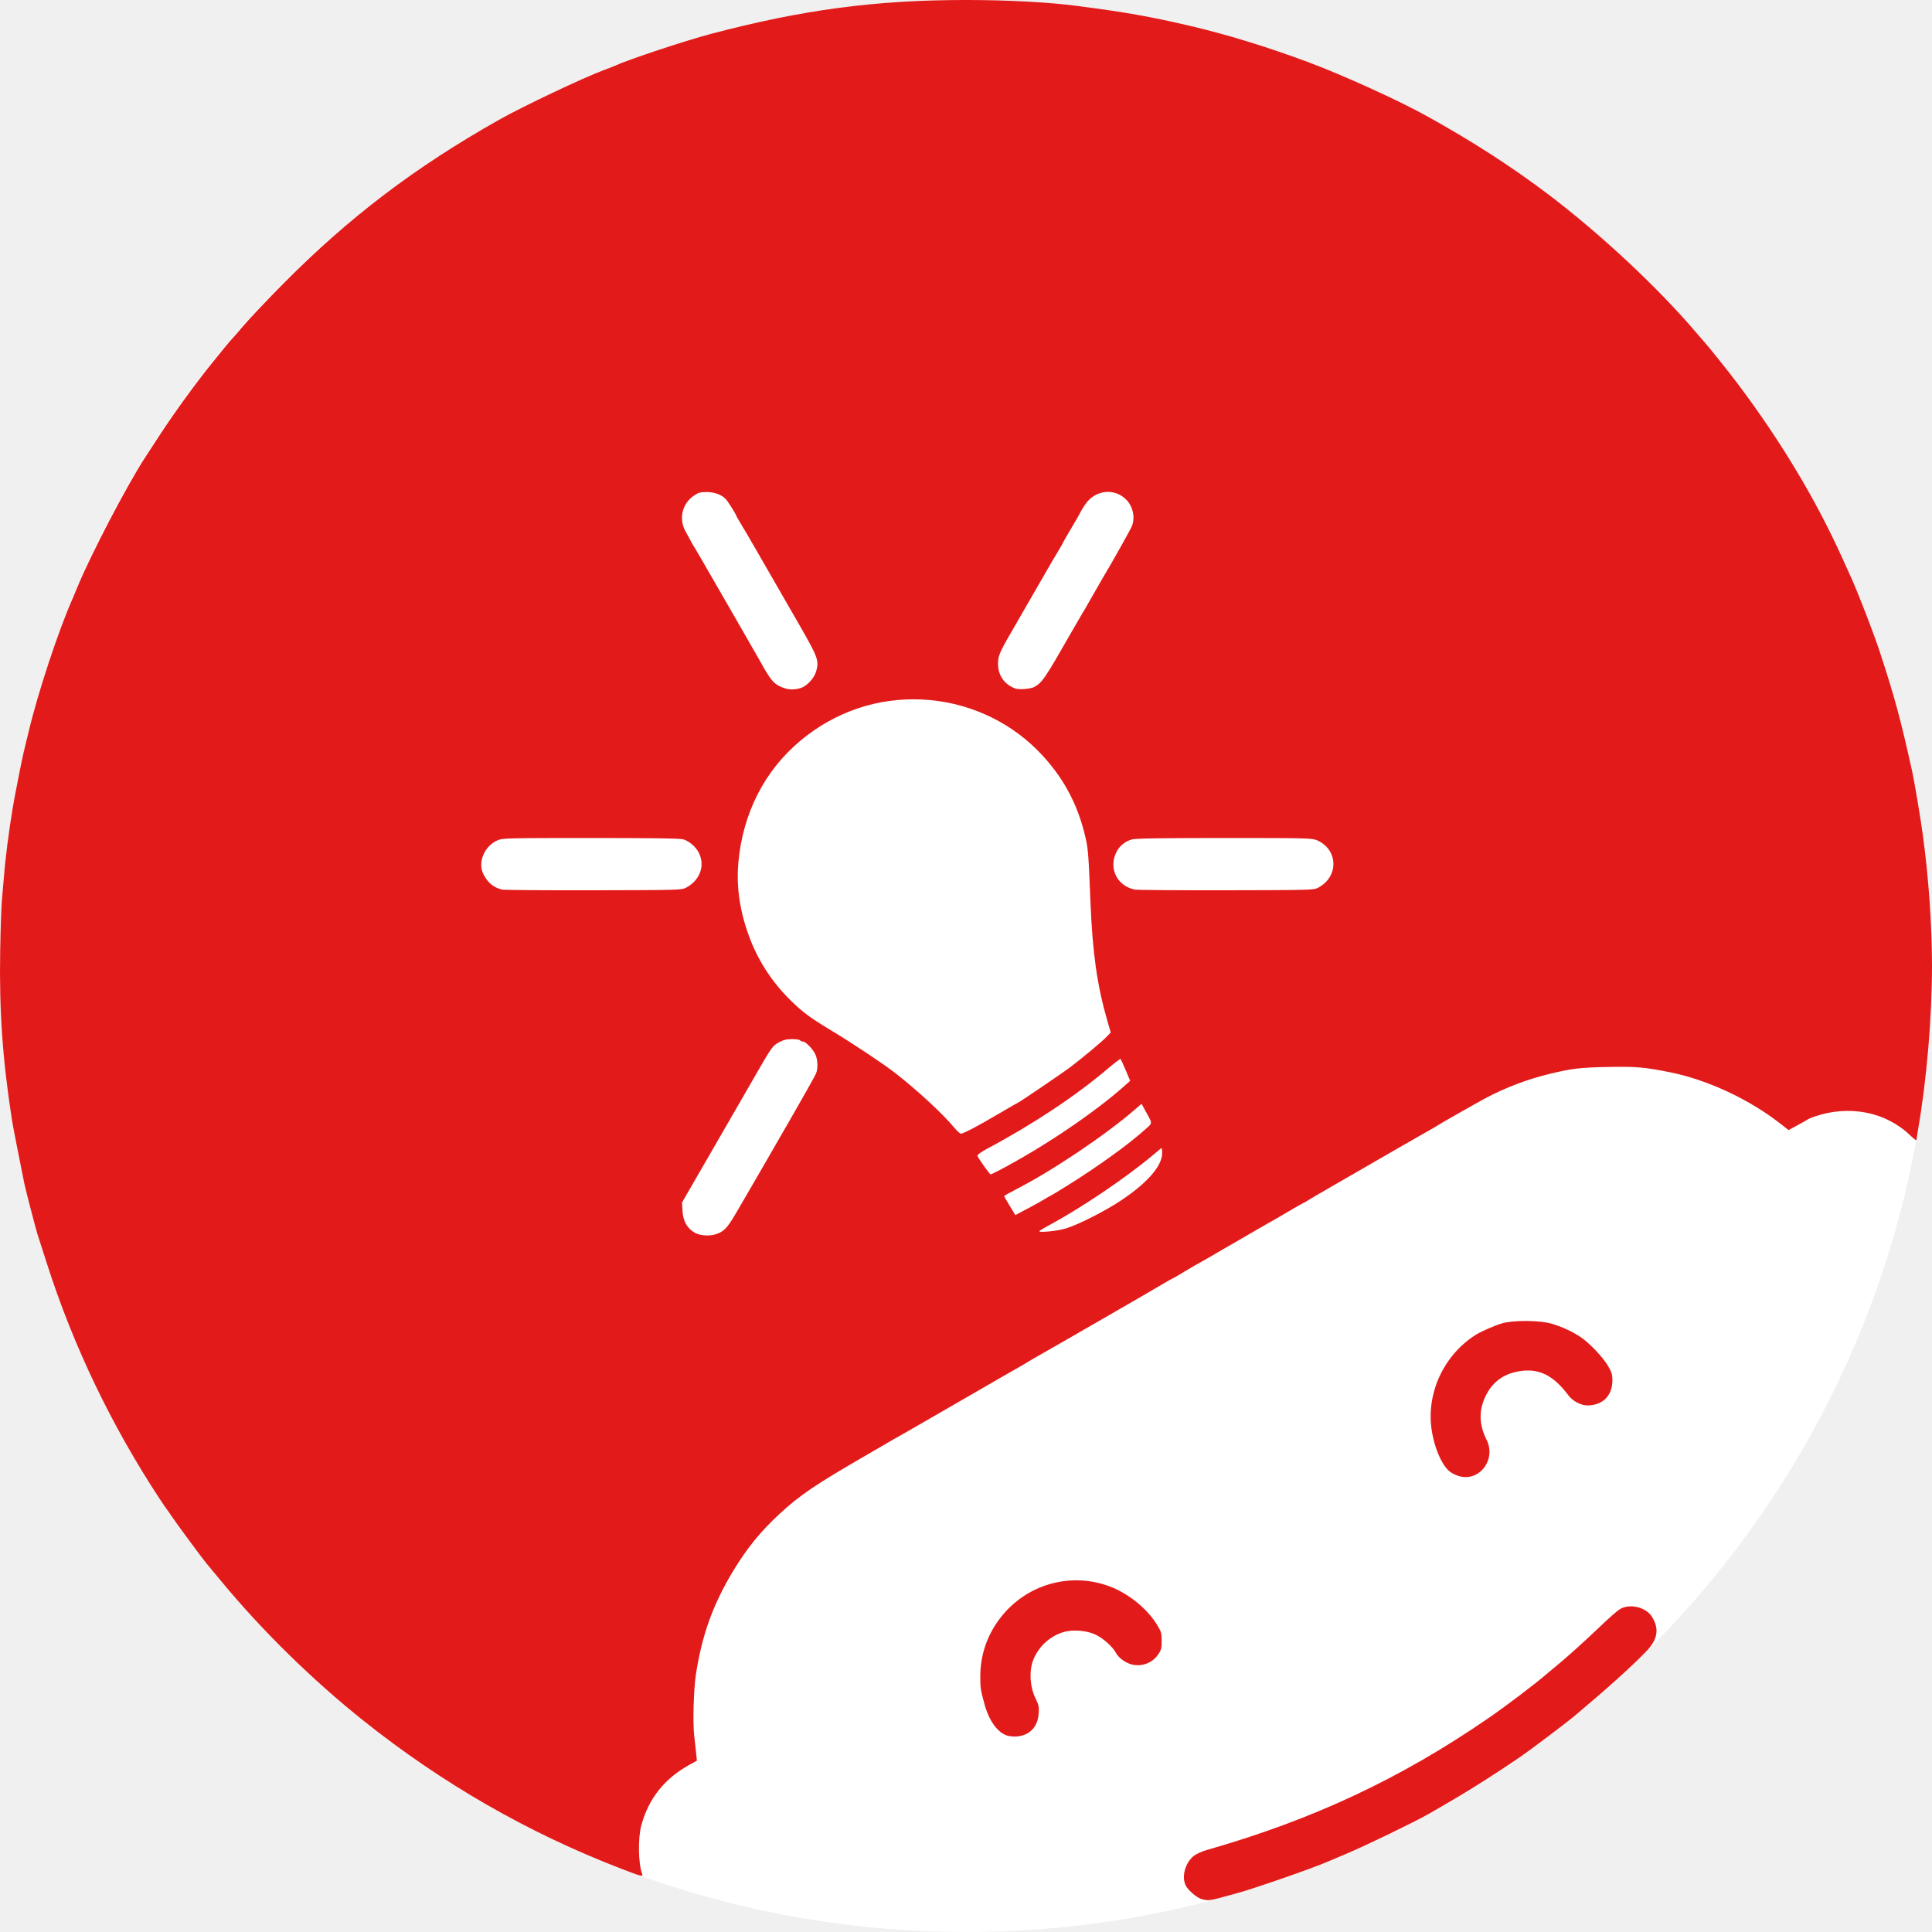
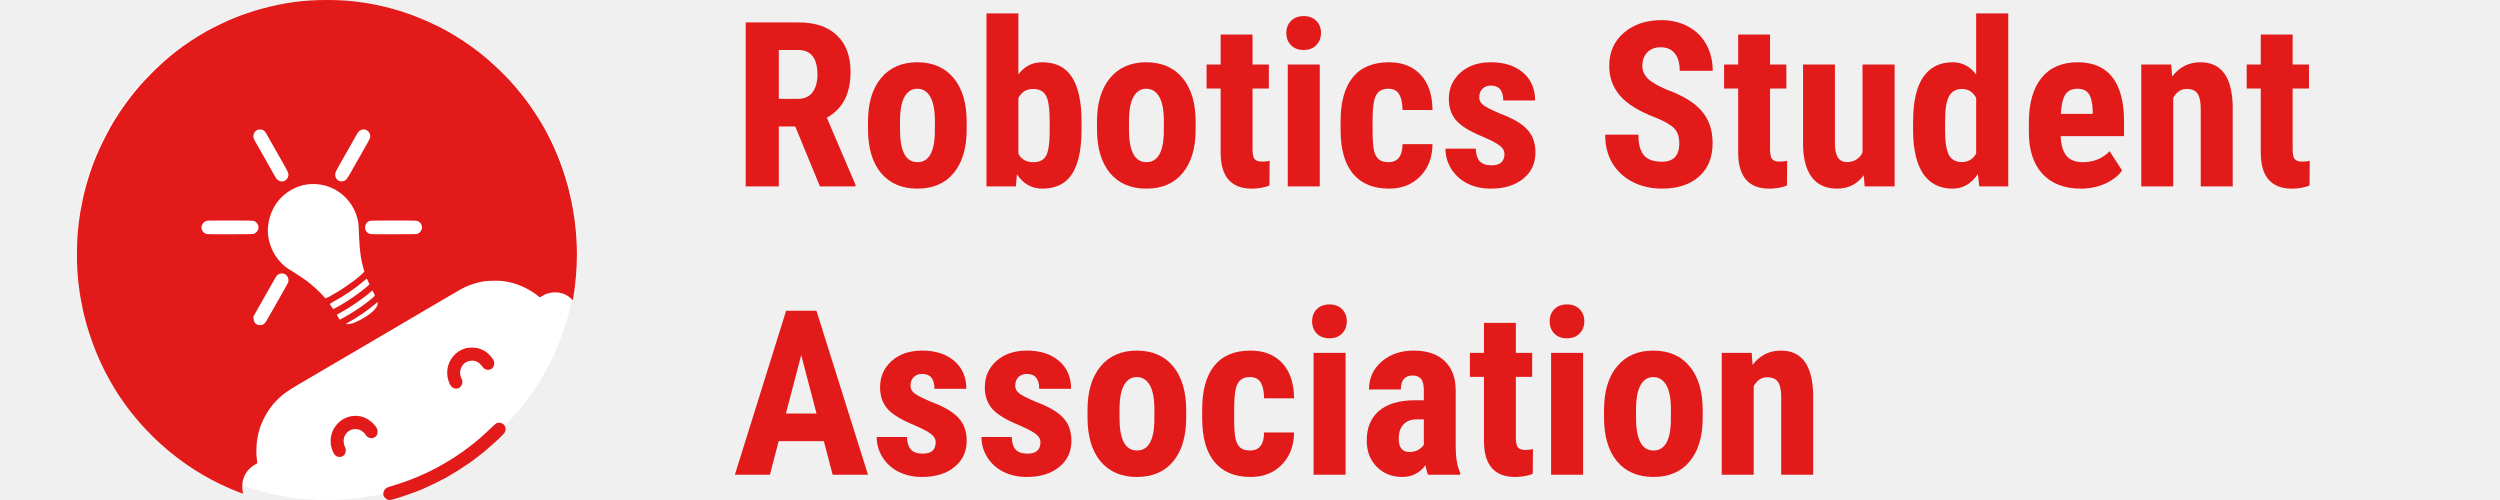
- <svg xmlns="http://www.w3.org/2000/svg" width="569.314mm" height="569.314mm" viewBox="0 0 569.314 569.314" version="1.1" id="svg8">
+ <svg xmlns="http://www.w3.org/2000/svg" width="650mm" height="130mm" viewBox="0 0 650 130" version="1.1" id="svg8">
  <defs id="defs2" />
-   <circle style="opacity:1;fill:#ffffff;fill-opacity:1;stroke-width:0.351;stroke-linecap:square" id="path832" cx="284.657" cy="284.657" r="284.657" />
-   <g id="layer1" transform="translate(799.3703,250.6709)">
+   <circle style="opacity:1;fill:#ffffff;fill-opacity:1;stroke-width:0.08;stroke-linecap:square" id="path832" cx="85" cy="65" r="65" />
+   <g id="layer1" transform="matrix(0.2283449,0,0,0.232175,202.5322,58.19953)">
    <path style="fill:#e31a1a;fill-opacity:1;stroke-width:1" d="m -445.317,308.939 c -1.378,-0.401 -3.9,-2.559 -4.622,-3.954 -1.326,-2.564 -0.222,-6.687 2.346,-8.765 0.69,-0.559 2.401,-1.332 3.879,-1.754 31.256,-8.922 57.103,-21.035 83.077,-38.934 5.057,-3.485 13.543,-9.913 16.765,-12.699 0.684,-0.591 2.025,-1.71 2.981,-2.486 2.946,-2.391 8.625,-7.499 13.062,-11.749 2.328,-2.23 4.857,-4.468 5.619,-4.972 2.88,-1.908 7.852,-0.793 9.664,2.166 2.2,3.593 1.656,6.705 -1.793,10.251 -4.538,4.665 -11.507,10.932 -21.298,19.151 -2.174,1.825 -13.081,10.039 -15.652,11.787 -9.695,6.594 -16.578,10.88 -27.164,16.918 -4.006,2.285 -18.258,9.197 -23.636,11.464 -2.619,1.104 -5.239,2.215 -5.821,2.469 -4.737,2.068 -22.374,8.194 -27.34,9.495 -1.067,0.28 -3.128,0.841 -4.579,1.248 -2.824,0.791 -3.798,0.856 -5.489,0.364 z m -170.845,-8.883 c -27.483,-10.558 -52.847,-25.122 -76.2,-43.753 -14.931,-11.912 -29.654,-26.343 -41.605,-40.781 -2.088,-2.522 -4.127,-4.978 -4.531,-5.456 -1.205,-1.427 -8.786,-11.695 -10.308,-13.962 -0.776,-1.156 -1.492,-2.181 -1.59,-2.278 -0.099,-0.097 -0.912,-1.288 -1.807,-2.646 -14.233,-21.587 -25.576,-45.227 -33.348,-69.497 -1.243,-3.881 -2.49,-7.77 -2.771,-8.643 -0.492,-1.525 -3.474,-12.997 -3.852,-14.817 -1.226,-5.908 -3.373,-16.943 -3.674,-18.874 -2.771,-17.818 -3.765,-32.069 -3.472,-49.742 0.11,-6.597 0.355,-13.582 0.546,-15.522 0.19,-1.94 0.436,-4.718 0.546,-6.174 0.416,-5.517 1.471,-13.764 2.685,-20.99 0.559,-3.325 2.773,-14.512 3.177,-16.051 0.178,-0.679 0.812,-3.298 1.408,-5.821 2.73,-11.547 8.805,-29.933 13.056,-39.511 0.172,-0.388 0.735,-1.737 1.252,-2.999 3.941,-9.631 14.625,-30.099 20.071,-38.453 0.822,-1.261 2.736,-4.198 4.252,-6.526 4.35,-6.678 10.763,-15.494 15.655,-21.519 1.26,-1.552 2.935,-3.614 3.722,-4.583 0.787,-0.968 1.602,-1.921 1.811,-2.117 0.209,-0.196 1.871,-2.103 3.693,-4.237 1.822,-2.134 7.011,-7.611 11.532,-12.171 19.404,-19.571 38.855,-34.345 63.594,-48.301 7.1,-4.005 24.797,-12.395 30.97,-14.682 1.302,-0.482 2.685,-1.023 3.073,-1.201 4.082,-1.874 20.754,-7.414 28.399,-9.435 26.918,-7.118 48.569,-9.993 75.22,-9.987 12.415,0.003 24.209,0.638 32.906,1.771 14.127,1.841 21.19,3.09 32.985,5.833 10.67,2.482 22.945,6.25 34.925,10.723 10.364,3.869 26.615,11.266 35.101,15.978 13.438,7.46 25.049,14.959 35.807,23.124 15.406,11.693 32.326,27.532 43.568,40.785 0.97,1.144 1.93,2.254 2.133,2.467 1.086,1.141 7.139,8.705 9.907,12.382 12.618,16.758 23.03,34.105 30.81,51.329 1.008,2.231 2.123,4.692 2.477,5.468 2.153,4.71 6.734,16.543 8.604,22.225 4.338,13.178 6.204,20.079 9.59,35.454 0.668,3.035 2.435,13.611 3.123,18.697 1.687,12.466 2.658,26.407 2.667,38.276 0.011,15.161 -1.542,33.541 -4.065,48.112 -0.282,1.626 -0.512,3.129 -0.512,3.339 0,0.211 -0.833,-0.419 -1.852,-1.399 -7.2,-6.926 -17.882,-9.039 -28.125,-5.563 -0.868,0.295 -1.741,0.658 -1.94,0.807 -0.199,0.149 -1.579,0.93 -3.067,1.735 l -2.706,1.463 -2.409,-1.885 c -9.243,-7.23 -21.5,-12.935 -32.572,-15.159 -7.476,-1.502 -10.151,-1.725 -18.497,-1.544 -8.22,0.178 -10.342,0.436 -17.134,2.079 -6.281,1.52 -12.798,3.993 -18.521,7.028 -2.823,1.497 -14.151,7.946 -14.817,8.435 -0.194,0.142 -1.145,0.695 -2.113,1.229 -0.968,0.533 -4.381,2.484 -7.585,4.336 -8.507,4.917 -14.254,8.231 -20.817,12.006 -3.201,1.841 -6.413,3.721 -7.137,4.178 -0.724,0.457 -1.382,0.831 -1.464,0.831 -0.081,0 -2.108,1.159 -4.505,2.577 -2.396,1.417 -4.595,2.693 -4.886,2.836 -0.291,0.143 -0.848,0.452 -1.239,0.687 -0.944,0.569 -6.027,3.513 -7.581,4.392 -1.984,1.122 -8.196,4.73 -9.349,5.43 -0.582,0.353 -1.805,1.042 -2.718,1.531 -0.913,0.489 -3.101,1.762 -4.863,2.831 -1.762,1.068 -3.275,1.942 -3.363,1.942 -0.088,0 -1.868,1.013 -3.956,2.252 -2.088,1.238 -4.352,2.563 -5.031,2.944 -1.259,0.706 -7.927,4.555 -19.932,11.505 -3.687,2.134 -7.943,4.572 -9.459,5.418 -1.516,0.846 -3.342,1.905 -4.057,2.354 -0.715,0.449 -2.015,1.214 -2.888,1.7 -0.873,0.486 -3.175,1.803 -5.115,2.928 -1.94,1.124 -7.179,4.15 -11.642,6.723 -4.463,2.573 -10.416,6.011 -13.229,7.64 -2.813,1.629 -5.353,3.08 -5.644,3.223 -0.291,0.144 -0.847,0.456 -1.235,0.693 -0.874,0.535 -3.229,1.906 -7.585,4.416 -15.3,8.818 -20.068,12.043 -26.119,17.663 -5.521,5.128 -9.527,10.064 -13.489,16.62 -5.98,9.895 -9.246,18.94 -11.021,30.515 -0.69,4.501 -0.962,14.333 -0.503,18.168 0.174,1.455 0.421,3.692 0.547,4.971 l 0.231,2.325 -2.306,1.29 c -7.29,4.077 -11.835,9.789 -14.027,17.628 -1.072,3.834 -0.96,11.411 0.215,14.473 0.34,0.885 -0.21,0.749 -6.023,-1.484 z m 28.575,-187.332 c 1.98,-0.917 2.866,-2.017 5.998,-7.445 1.511,-2.619 4.137,-7.144 5.836,-10.054 1.699,-2.91 3.441,-5.927 3.871,-6.703 0.431,-0.776 1.62,-2.84 2.644,-4.586 1.023,-1.746 2.17,-3.731 2.549,-4.41 0.378,-0.679 2.189,-3.854 4.024,-7.056 1.834,-3.201 3.526,-6.265 3.759,-6.808 0.587,-1.366 0.53,-3.897 -0.123,-5.463 -0.665,-1.595 -2.896,-3.957 -3.738,-3.957 -0.337,0 -0.711,-0.159 -0.831,-0.353 -0.12,-0.194 -1.179,-0.353 -2.354,-0.353 -1.647,0 -2.532,0.215 -3.866,0.941 -1.912,1.041 -2.126,1.341 -7.002,9.818 -1.674,2.91 -5.565,9.657 -8.647,14.993 -3.082,5.336 -7.253,12.559 -9.269,16.051 l -3.665,6.35 0.148,2.509 c 0.177,2.995 1.38,5.118 3.621,6.387 1.795,1.017 5.01,1.079 7.046,0.137 z m 102.482,-1.453 c 3.97,-1.289 11.614,-5.203 16.296,-8.345 8.043,-5.397 12.321,-10.573 11.869,-14.359 l -0.12,-1 -2.822,2.355 c -8,6.676 -21.041,15.465 -30.347,20.452 -1.354,0.725 -2.62,1.483 -2.814,1.684 -0.605,0.625 5.429,0.026 7.938,-0.788 z m -6.291,-8.675 c 0.736,-0.465 1.407,-0.845 1.491,-0.845 0.084,0 2.349,-1.368 5.033,-3.04 9.001,-5.607 18.189,-12.237 23.035,-16.62 2.175,-1.968 2.187,-1.466 -0.127,-5.647 l -1.023,-1.848 -2.151,1.856 c -8.768,7.564 -24.492,18.094 -35.012,23.447 -1.813,0.922 -3.296,1.777 -3.297,1.9 -0.001,0.123 0.737,1.432 1.639,2.909 l 1.641,2.685 3.717,-1.976 c 2.044,-1.087 4.319,-2.356 5.055,-2.821 z m -13.69,-8.325 c 13.086,-6.827 28.341,-17.121 37.391,-25.231 l 1.358,-1.217 -1.324,-3.156 c -0.728,-1.736 -1.419,-3.214 -1.535,-3.284 -0.116,-0.071 -1.799,1.219 -3.739,2.865 -9.496,8.058 -22.15,16.454 -35.544,23.584 -1.6,0.852 -2.891,1.764 -2.87,2.027 0.041,0.508 3.592,5.543 3.909,5.543 0.103,0 1.162,-0.508 2.353,-1.13 z m -7.766,-12.35 c 1.582,-0.817 5.235,-2.881 8.118,-4.586 2.883,-1.705 5.302,-3.1 5.375,-3.1 0.259,0 13.297,-8.856 15.436,-10.485 3.722,-2.834 9.166,-7.382 10.541,-8.806 l 1.316,-1.363 -1.066,-3.696 c -2.934,-10.176 -4.303,-19.842 -4.897,-34.564 -0.569,-14.117 -0.688,-15.712 -1.422,-18.978 -2.297,-10.231 -6.922,-18.652 -14.285,-26.012 -8.922,-8.918 -21.09,-14.259 -33.879,-14.87 -13.163,-0.629 -25.611,3.573 -35.855,12.103 -10.602,8.828 -17.017,21.409 -18.325,35.939 -0.665,7.382 0.53,15.048 3.547,22.754 2.652,6.776 6.719,12.869 12.056,18.064 3.449,3.358 5.769,5.061 11.946,8.772 6.116,3.675 15.249,9.756 18.695,12.448 6.703,5.237 13.855,11.862 17.475,16.186 0.769,0.919 1.613,1.673 1.874,1.676 0.261,0.004 1.77,-0.664 3.351,-1.481 z m -84.26,-71.066 c 4.002,-2.16 5.545,-6.372 3.717,-10.148 -0.851,-1.759 -2.708,-3.398 -4.564,-4.029 -0.865,-0.294 -8.459,-0.408 -27.223,-0.408 -24.74,0 -26.099,0.033 -27.552,0.666 -3.968,1.73 -5.973,6.623 -4.137,10.099 1.316,2.492 2.937,3.814 5.431,4.432 0.582,0.144 12.726,0.237 26.988,0.206 25.84,-0.056 25.934,-0.059 27.34,-0.818 z m 186.267,0 c 6.072,-3.277 5.806,-11.239 -0.466,-13.927 -1.449,-0.621 -2.95,-0.657 -27.304,-0.657 -18.94,0 -26.156,0.112 -27.223,0.422 -2.143,0.622 -3.751,1.991 -4.679,3.984 -2.176,4.674 0.417,9.743 5.52,10.791 0.679,0.139 12.823,0.23 26.988,0.202 25.663,-0.052 25.758,-0.055 27.164,-0.813 z m -152.753,-58.72 c 1.914,-0.526 4.15,-2.89 4.746,-5.018 0.875,-3.124 0.527,-4.075 -5.016,-13.723 -11.583,-20.164 -15.756,-27.379 -17.142,-29.645 -0.804,-1.313 -1.461,-2.462 -1.461,-2.552 0,-0.324 -2.246,-3.895 -2.968,-4.72 -1.173,-1.339 -3.31,-2.142 -5.723,-2.151 -1.87,-0.007 -2.394,0.148 -3.843,1.139 -3.259,2.227 -4.346,6.606 -2.516,10.142 1.051,2.03 2.72,5.012 3.062,5.468 0.145,0.194 2.402,4.083 5.014,8.643 2.613,4.56 6.545,11.386 8.739,15.169 2.194,3.784 4.381,7.594 4.861,8.467 3.112,5.665 4.196,7.141 5.896,8.025 2.267,1.179 4.044,1.39 6.352,0.756 z m 68.999,-0.364 c 2.351,-1.325 3.153,-2.5 10.558,-15.473 1.606,-2.813 3.17,-5.512 3.477,-5.997 0.568,-0.899 0.723,-1.168 3.68,-6.368 0.932,-1.639 1.979,-3.456 2.326,-4.038 3.215,-5.385 8.484,-14.786 8.806,-15.708 0.887,-2.544 0.231,-5.543 -1.645,-7.519 -3.497,-3.685 -9.317,-3.026 -12.245,1.385 -0.677,1.019 -1.23,1.93 -1.23,2.024 0,0.094 -1.191,2.17 -2.646,4.614 -1.455,2.444 -2.646,4.52 -2.646,4.614 0,0.094 -0.649,1.231 -1.442,2.527 -0.793,1.296 -2.355,3.958 -3.471,5.915 -1.872,3.283 -5.194,9.047 -11.404,19.786 -1.738,3.006 -2.519,4.745 -2.693,5.997 -0.572,4.108 1.335,7.383 5.076,8.716 1.05,0.374 4.525,0.074 5.499,-0.475 z m -7.849,309.037 c -2.842,-0.796 -5.41,-4.261 -6.765,-9.126 -1.175,-4.221 -1.292,-4.962 -1.292,-8.221 0,-6.299 1.911,-12.045 5.677,-17.07 7.665,-10.225 21.026,-14.063 32.84,-9.433 5.356,2.099 10.729,6.514 13.557,11.138 1.257,2.055 1.371,2.453 1.371,4.769 0,2.237 -0.122,2.703 -1.063,4.057 -1.848,2.659 -5.241,3.762 -8.321,2.706 -1.649,-0.566 -3.428,-1.969 -4.069,-3.209 -0.915,-1.769 -3.737,-4.316 -5.949,-5.37 -2.763,-1.316 -6.919,-1.623 -9.748,-0.719 -4.07,1.301 -7.416,4.537 -8.826,8.536 -1.11,3.148 -0.801,7.576 0.753,10.815 1.045,2.177 1.138,2.631 0.971,4.716 -0.308,3.833 -2.585,6.234 -6.272,6.611 -0.865,0.089 -2.153,-0.004 -2.864,-0.201 z m 132.545,-76.661 c -2.042,-0.755 -3.064,-1.626 -4.293,-3.657 -1.597,-2.639 -2.863,-6.498 -3.362,-10.242 -1.421,-10.669 3.717,-21.598 12.926,-27.497 1.656,-1.061 5.815,-2.885 7.938,-3.481 3.469,-0.975 11.279,-0.889 14.7,0.161 3.079,0.945 6.054,2.331 8.407,3.916 2.58,1.738 6.52,5.876 8.032,8.436 1.124,1.904 1.317,2.538 1.317,4.336 0,4.47 -2.851,7.328 -7.343,7.361 -1.856,0.013 -4.351,-1.28 -5.533,-2.868 -4.552,-6.114 -8.843,-8.205 -14.736,-7.18 -4.516,0.785 -7.705,3.143 -9.693,7.165 -2.102,4.253 -2.034,8.506 0.208,12.945 3.066,6.072 -2.43,12.875 -8.567,10.605 z" id="path847" />
  </g>
+   <g aria-label="Robotics Student Association" id="text345" style="font-size:10.583px;line-height:1.25;fill:#e31a1a;stroke-width:0.265">
+     <path d="m 206.766,32.881 h -4.275 v 15.579 h -8.609 V 5.824 h 13.734 q 6.472,0 9.986,3.368 3.543,3.338 3.543,9.517 0,8.492 -6.179,11.889 l 7.467,17.453 v 0.41 h -9.254 z m -4.275,-7.174 h 4.89 q 2.577,0 3.865,-1.698 1.288,-1.728 1.288,-4.597 0,-6.413 -5.007,-6.413 h -5.037 z" style="font-weight:bold;font-size:59.972px;font-family:'Roboto Condensed';-inkscape-font-specification:'Roboto Condensed, Bold'" id="path395" />
+     <path d="m 225.683,31.593 q 0,-7.204 3.397,-11.303 3.397,-4.1 9.4,-4.1 6.062,0 9.459,4.1 3.397,4.1 3.397,11.362 v 2.021 q 0,7.233 -3.368,11.303 -3.368,4.07 -9.429,4.07 -6.091,0 -9.488,-4.07 -3.368,-4.1 -3.368,-11.362 z m 8.316,2.079 q 0,8.492 4.539,8.492 4.188,0 4.51,-7.087 l 0.029,-3.485 q 0,-4.334 -1.201,-6.413 -1.201,-2.108 -3.397,-2.108 -2.108,0 -3.309,2.108 -1.171,2.079 -1.171,6.413 z" style="font-weight:bold;font-size:59.972px;font-family:'Roboto Condensed';-inkscape-font-specification:'Roboto Condensed, Bold'" id="path397" />
+     <path d="m 281.204,33.643 q 0,7.702 -2.46,11.567 -2.46,3.836 -7.731,3.836 -4.129,0 -6.618,-3.719 l -0.264,3.133 h -7.643 V 3.481 h 8.287 V 19.352 q 2.343,-3.163 6.179,-3.163 5.271,0 7.731,3.836 2.46,3.807 2.518,11.186 z m -8.287,-2.079 q 0,-5.007 -0.966,-6.706 -0.966,-1.728 -3.368,-1.728 -2.606,0 -3.807,2.372 v 14.437 q 1.113,2.226 3.865,2.226 2.372,0 3.28,-1.552 0.937,-1.552 0.996,-6.032 z" style="font-weight:bold;font-size:59.972px;font-family:'Roboto Condensed';-inkscape-font-specification:'Roboto Condensed, Bold'" id="path399" />
+     <path d="m 285.216,31.593 q 0,-7.204 3.397,-11.303 3.397,-4.1 9.4,-4.1 6.062,0 9.459,4.1 3.397,4.1 3.397,11.362 v 2.021 q 0,7.233 -3.368,11.303 -3.368,4.07 -9.429,4.07 -6.091,0 -9.488,-4.07 -3.368,-4.1 -3.368,-11.362 z m 8.316,2.079 q 0,8.492 4.539,8.492 4.188,0 4.51,-7.087 l 0.029,-3.485 q 0,-4.334 -1.201,-6.413 -1.201,-2.108 -3.397,-2.108 -2.108,0 -3.309,2.108 -1.171,2.079 -1.171,6.413 z" style="font-weight:bold;font-size:59.972px;font-family:'Roboto Condensed';-inkscape-font-specification:'Roboto Condensed, Bold'" id="path401" />
+     <path d="m 325.656,8.986 v 7.789 h 4.246 v 6.237 h -4.246 V 38.738 q 0,1.874 0.498,2.577 0.527,0.703 1.991,0.703 1.201,0 1.962,-0.205 l -0.059,6.442 q -2.108,0.791 -4.568,0.791 -8.024,0 -8.111,-9.195 V 23.013 h -3.66 v -6.237 h 3.66 V 8.986 Z" style="font-weight:bold;font-size:59.972px;font-family:'Roboto Condensed';-inkscape-font-specification:'Roboto Condensed, Bold'" id="path403" />
+     <path d="m 343.138,48.46 h -8.316 v -31.685 h 8.316 z M 334.441,8.576 q 0,-1.933 1.23,-3.163 1.23,-1.23 3.28,-1.23 2.05,0 3.28,1.23 1.23,1.23 1.23,3.163 0,1.903 -1.23,3.163 -1.201,1.259 -3.28,1.259 -2.079,0 -3.309,-1.259 -1.201,-1.259 -1.201,-3.163 z" style="font-weight:bold;font-size:59.972px;font-family:'Roboto Condensed';-inkscape-font-specification:'Roboto Condensed, Bold'" id="path405" />
+     <path d="m 361.001,42.164 q 3.602,0 3.66,-4.685 h 7.789 q -0.059,5.183 -3.192,8.375 -3.133,3.192 -8.082,3.192 -6.12,0 -9.341,-3.807 -3.221,-3.807 -3.28,-11.216 v -2.518 q 0,-7.467 3.163,-11.391 3.192,-3.924 9.4,-3.924 5.242,0 8.258,3.25 3.016,3.221 3.075,9.166 h -7.789 q -0.029,-2.665 -0.878,-4.1 -0.849,-1.435 -2.811,-1.435 -2.167,0 -3.104,1.552 -0.937,1.523 -0.996,5.945 v 3.221 q 0,3.865 0.381,5.417 0.381,1.523 1.259,2.255 0.878,0.703 2.489,0.703 z" style="font-weight:bold;font-size:59.972px;font-family:'Roboto Condensed';-inkscape-font-specification:'Roboto Condensed, Bold'" id="path407" />
+     <path d="m 391.163,39.968 q 0,-1.054 -1.025,-1.933 -0.996,-0.908 -4.48,-2.431 -5.125,-2.079 -7.057,-4.305 -1.903,-2.226 -1.903,-5.535 0,-4.158 2.987,-6.852 3.016,-2.723 7.965,-2.723 5.212,0 8.346,2.694 3.133,2.694 3.133,7.233 h -8.287 q 0,-3.865 -3.221,-3.865 -1.318,0 -2.167,0.82 -0.849,0.82 -0.849,2.284 0,1.054 0.937,1.874 0.937,0.791 4.422,2.284 5.066,1.874 7.145,4.188 2.108,2.284 2.108,5.945 0,4.246 -3.192,6.823 -3.192,2.577 -8.375,2.577 -3.485,0 -6.149,-1.347 -2.665,-1.376 -4.188,-3.807 -1.493,-2.431 -1.493,-5.242 h 7.877 q 0.059,2.167 0.996,3.25 0.966,1.083 3.133,1.083 3.338,0 3.338,-3.016 z" style="font-weight:bold;font-size:59.972px;font-family:'Roboto Condensed';-inkscape-font-specification:'Roboto Condensed, Bold'" id="path409" />
+     <path d="m 436.611,37.274 q 0,-2.606 -1.347,-3.924 -1.318,-1.347 -4.832,-2.782 -6.413,-2.431 -9.224,-5.681 -2.811,-3.28 -2.811,-7.731 0,-5.388 3.807,-8.639 3.836,-3.28 9.722,-3.28 3.924,0 6.999,1.669 3.075,1.64 4.715,4.656 1.669,3.016 1.669,6.852 h -8.58 q 0,-2.987 -1.288,-4.539 -1.259,-1.581 -3.66,-1.581 -2.255,0 -3.514,1.347 -1.259,1.318 -1.259,3.573 0,1.757 1.406,3.192 1.406,1.406 4.978,2.928 6.237,2.255 9.049,5.535 2.84,3.28 2.84,8.346 0,5.564 -3.543,8.697 -3.543,3.133 -9.634,3.133 -4.129,0 -7.526,-1.698 -3.397,-1.698 -5.33,-4.861 -1.903,-3.163 -1.903,-7.467 h 8.639 q 0,3.69 1.435,5.359 1.435,1.669 4.685,1.669 4.51,0 4.51,-4.773 z" style="font-weight:bold;font-size:59.972px;font-family:'Roboto Condensed';-inkscape-font-specification:'Roboto Condensed, Bold'" id="path411" />
+     <path d="m 460.213,8.986 v 7.789 h 4.246 v 6.237 h -4.246 V 38.738 q 0,1.874 0.498,2.577 0.527,0.703 1.991,0.703 1.201,0 1.962,-0.205 l -0.059,6.442 q -2.108,0.791 -4.568,0.791 -8.024,0 -8.111,-9.195 V 23.013 h -3.66 v -6.237 h 3.66 V 8.986 Z" style="font-weight:bold;font-size:59.972px;font-family:'Roboto Condensed';-inkscape-font-specification:'Roboto Condensed, Bold'" id="path413" />
+     <path d="m 484.577,45.561 q -2.577,3.485 -6.911,3.485 -4.363,0 -6.618,-2.987 -2.255,-3.016 -2.255,-8.756 V 16.776 h 8.287 v 20.733 q 0.059,4.627 3.075,4.627 2.84,0 4.1,-2.46 v -22.9 h 8.346 v 31.685 h -7.789 z" style="font-weight:bold;font-size:59.972px;font-family:'Roboto Condensed';-inkscape-font-specification:'Roboto Condensed, Bold'" id="path415" />
+     <path d="m 497.403,31.651 q 0,-7.789 2.635,-11.625 2.635,-3.836 7.672,-3.836 3.66,0 6.091,3.163 V 3.481 h 8.346 V 48.46 h -7.526 l -0.381,-3.221 q -2.548,3.807 -6.559,3.807 -4.978,0 -7.614,-3.807 -2.606,-3.807 -2.665,-11.186 z m 8.316,2.079 q 0,4.685 0.996,6.559 0.996,1.845 3.368,1.845 2.46,0 3.719,-2.196 v -14.466 q -1.23,-2.343 -3.69,-2.343 -2.284,0 -3.338,1.845 -1.054,1.845 -1.054,6.559 z" style="font-weight:bold;font-size:59.972px;font-family:'Roboto Condensed';-inkscape-font-specification:'Roboto Condensed, Bold'" id="path417" />
+     <path d="m 541.035,49.046 q -6.384,0 -9.956,-3.807 -3.573,-3.807 -3.573,-10.893 v -2.518 q 0,-7.497 3.28,-11.567 3.28,-4.07 9.4,-4.07 5.974,0 8.99,3.836 3.016,3.807 3.075,11.303 v 4.07 h -16.486 q 0.176,3.514 1.552,5.154 1.376,1.611 4.246,1.611 4.158,0 6.94,-2.84 l 3.25,5.007 q -1.523,2.108 -4.422,3.426 -2.899,1.288 -6.296,1.288 z M 535.822,29.602 h 8.287 v -0.761 q -0.059,-2.84 -0.937,-4.305 -0.878,-1.464 -3.045,-1.464 -2.167,0 -3.163,1.552 -0.966,1.552 -1.142,4.978 z" style="font-weight:bold;font-size:59.972px;font-family:'Roboto Condensed';-inkscape-font-specification:'Roboto Condensed, Bold'" id="path419" />
+     <path d="m 564.52,16.776 0.234,3.133 q 2.811,-3.719 7.35,-3.719 8.17,0 8.404,11.45 V 48.46 H 572.192 V 28.255 q 0,-2.694 -0.82,-3.895 -0.791,-1.23 -2.811,-1.23 -2.255,0 -3.514,2.313 v 23.017 h -8.316 v -31.685 z" style="font-weight:bold;font-size:59.972px;font-family:'Roboto Condensed';-inkscape-font-specification:'Roboto Condensed, Bold'" id="path421" />
+     <path d="m 596.087,8.986 v 7.789 h 4.246 v 6.237 h -4.246 V 38.738 q 0,1.874 0.498,2.577 0.527,0.703 1.991,0.703 1.201,0 1.962,-0.205 l -0.059,6.442 q -2.108,0.791 -4.568,0.791 -8.024,0 -8.111,-9.195 V 23.013 h -3.66 v -6.237 h 3.66 V 8.986 Z" style="font-weight:bold;font-size:59.972px;font-family:'Roboto Condensed';-inkscape-font-specification:'Roboto Condensed, Bold'" id="path423" />
+     <path d="m 214.204,114.699 h -11.743 l -2.284,8.726 h -9.107 l 13.324,-42.636 h 7.877 l 13.412,42.636 h -9.195 z m -9.868,-7.174 h 7.965 l -3.983,-15.198 z" style="font-weight:bold;font-size:59.972px;font-family:'Roboto Condensed';-inkscape-font-specification:'Roboto Condensed, Bold'" id="path425" />
+     <path d="m 243.282,114.933 q 0,-1.054 -1.025,-1.933 -0.996,-0.908 -4.48,-2.431 -5.125,-2.079 -7.057,-4.305 -1.903,-2.226 -1.903,-5.535 0,-4.158 2.987,-6.852 3.016,-2.723 7.965,-2.723 5.212,0 8.346,2.694 3.133,2.694 3.133,7.233 h -8.287 q 0,-3.865 -3.221,-3.865 -1.318,0 -2.167,0.82 -0.849,0.82 -0.849,2.284 0,1.054 0.937,1.874 0.937,0.791 4.422,2.284 5.066,1.874 7.145,4.188 2.108,2.284 2.108,5.945 0,4.246 -3.192,6.823 -3.192,2.577 -8.375,2.577 -3.485,0 -6.149,-1.347 -2.665,-1.376 -4.188,-3.807 -1.493,-2.431 -1.493,-5.242 h 7.877 q 0.059,2.167 0.996,3.25 0.966,1.083 3.133,1.083 3.338,0 3.338,-3.016 z" style="font-weight:bold;font-size:59.972px;font-family:'Roboto Condensed';-inkscape-font-specification:'Roboto Condensed, Bold'" id="path427" />
+     <path d="m 270.516,114.933 q 0,-1.054 -1.025,-1.933 -0.996,-0.908 -4.48,-2.431 -5.125,-2.079 -7.057,-4.305 -1.903,-2.226 -1.903,-5.535 0,-4.158 2.987,-6.852 3.016,-2.723 7.965,-2.723 5.212,0 8.346,2.694 3.133,2.694 3.133,7.233 h -8.287 q 0,-3.865 -3.221,-3.865 -1.318,0 -2.167,0.82 -0.849,0.82 -0.849,2.284 0,1.054 0.937,1.874 0.937,0.791 4.422,2.284 5.066,1.874 7.145,4.188 2.108,2.284 2.108,5.945 0,4.246 -3.192,6.823 -3.192,2.577 -8.375,2.577 -3.485,0 -6.149,-1.347 -2.665,-1.376 -4.188,-3.807 -1.493,-2.431 -1.493,-5.242 h 7.877 q 0.059,2.167 0.996,3.25 0.966,1.083 3.133,1.083 3.338,0 3.338,-3.016 z" style="font-weight:bold;font-size:59.972px;font-family:'Roboto Condensed';-inkscape-font-specification:'Roboto Condensed, Bold'" id="path429" />
+     <path d="m 282.756,106.558 q 0,-7.204 3.397,-11.303 3.397,-4.1 9.4,-4.1 6.062,0 9.459,4.1 3.397,4.1 3.397,11.362 v 2.021 q 0,7.233 -3.368,11.303 -3.368,4.07 -9.429,4.07 -6.091,0 -9.488,-4.07 -3.368,-4.1 -3.368,-11.362 z m 8.316,2.079 q 0,8.492 4.539,8.492 4.188,0 4.51,-7.087 l 0.029,-3.485 q 0,-4.334 -1.201,-6.413 -1.201,-2.108 -3.397,-2.108 -2.108,0 -3.309,2.108 -1.171,2.079 -1.171,6.413 z" style="font-weight:bold;font-size:59.972px;font-family:'Roboto Condensed';-inkscape-font-specification:'Roboto Condensed, Bold'" id="path431" />
+     <path d="m 325.012,117.129 q 3.602,0 3.66,-4.685 h 7.789 q -0.059,5.183 -3.192,8.375 -3.133,3.192 -8.082,3.192 -6.12,0 -9.341,-3.807 -3.221,-3.807 -3.28,-11.216 v -2.518 q 0,-7.467 3.163,-11.391 3.192,-3.924 9.4,-3.924 5.242,0 8.258,3.25 3.016,3.221 3.075,9.166 h -7.789 q -0.029,-2.665 -0.878,-4.1 -0.849,-1.435 -2.811,-1.435 -2.167,0 -3.104,1.552 -0.937,1.523 -0.996,5.945 v 3.221 q 0,3.865 0.381,5.417 0.381,1.523 1.259,2.255 0.878,0.703 2.489,0.703 z" style="font-weight:bold;font-size:59.972px;font-family:'Roboto Condensed';-inkscape-font-specification:'Roboto Condensed, Bold'" id="path433" />
+     <path d="m 349.844,123.425 h -8.316 V 91.741 h 8.316 z m -8.697,-39.884 q 0,-1.933 1.23,-3.163 1.23,-1.23 3.28,-1.23 2.05,0 3.28,1.23 1.23,1.23 1.23,3.163 0,1.903 -1.23,3.163 -1.201,1.259 -3.28,1.259 -2.079,0 -3.309,-1.259 -1.201,-1.259 -1.201,-3.163 z" style="font-weight:bold;font-size:59.972px;font-family:'Roboto Condensed';-inkscape-font-specification:'Roboto Condensed, Bold'" id="path435" />
+     <path d="m 371.309,123.425 q -0.351,-0.732 -0.703,-2.46 -2.226,3.045 -6.032,3.045 -3.983,0 -6.618,-2.635 -2.606,-2.635 -2.606,-6.823 0,-4.978 3.163,-7.702 3.192,-2.723 9.166,-2.782 h 2.518 v -2.548 q 0,-2.138 -0.732,-3.016 -0.732,-0.878 -2.138,-0.878 -3.104,0 -3.104,3.631 h -8.287 q 0,-4.393 3.28,-7.233 3.309,-2.87 8.346,-2.87 5.212,0 8.053,2.723 2.87,2.694 2.87,7.731 v 14.905 q 0.059,4.1 1.171,6.413 v 0.498 z m -4.89,-5.915 q 1.376,0 2.343,-0.556 0.966,-0.556 1.435,-1.318 v -6.589 h -1.991 q -2.108,0 -3.338,1.347 -1.201,1.347 -1.201,3.602 0,3.514 2.753,3.514 z" style="font-weight:bold;font-size:59.972px;font-family:'Roboto Condensed';-inkscape-font-specification:'Roboto Condensed, Bold'" id="path437" />
+     <path d="m 394.12,83.951 v 7.789 h 4.246 v 6.237 h -4.246 v 15.725 q 0,1.874 0.498,2.577 0.527,0.703 1.991,0.703 1.201,0 1.962,-0.205 l -0.059,6.442 q -2.108,0.791 -4.568,0.791 -8.024,0 -8.111,-9.195 V 97.978 h -3.66 v -6.237 h 3.66 v -7.789 z" style="font-weight:bold;font-size:59.972px;font-family:'Roboto Condensed';-inkscape-font-specification:'Roboto Condensed, Bold'" id="path439" />
+     <path d="m 411.603,123.425 h -8.316 V 91.741 h 8.316 z m -8.697,-39.884 q 0,-1.933 1.23,-3.163 1.23,-1.23 3.28,-1.23 2.05,0 3.28,1.23 1.23,1.23 1.23,3.163 0,1.903 -1.23,3.163 -1.201,1.259 -3.28,1.259 -2.079,0 -3.309,-1.259 -1.201,-1.259 -1.201,-3.163 z" style="font-weight:bold;font-size:59.972px;font-family:'Roboto Condensed';-inkscape-font-specification:'Roboto Condensed, Bold'" id="path441" />
+     <path d="m 417.049,106.558 q 0,-7.204 3.397,-11.303 3.397,-4.1 9.4,-4.1 6.062,0 9.459,4.1 3.397,4.1 3.397,11.362 v 2.021 q 0,7.233 -3.368,11.303 -3.368,4.07 -9.429,4.07 -6.091,0 -9.488,-4.07 -3.368,-4.1 -3.368,-11.362 z m 8.316,2.079 q 0,8.492 4.539,8.492 4.188,0 4.51,-7.087 l 0.029,-3.485 q 0,-4.334 -1.201,-6.413 -1.201,-2.108 -3.397,-2.108 -2.108,0 -3.309,2.108 -1.171,2.079 -1.171,6.413 z" style="font-weight:bold;font-size:59.972px;font-family:'Roboto Condensed';-inkscape-font-specification:'Roboto Condensed, Bold'" id="path443" />
+     <path d="m 455.44,91.741 0.234,3.133 q 2.811,-3.719 7.35,-3.719 8.17,0 8.404,11.45 v 20.82 h -8.316 v -20.205 q 0,-2.694 -0.82,-3.895 -0.791,-1.23 -2.811,-1.23 -2.255,0 -3.514,2.313 v 23.017 h -8.316 V 91.741 Z" style="font-weight:bold;font-size:59.972px;font-family:'Roboto Condensed';-inkscape-font-specification:'Roboto Condensed, Bold'" id="path445" />
+   </g>
</svg>
